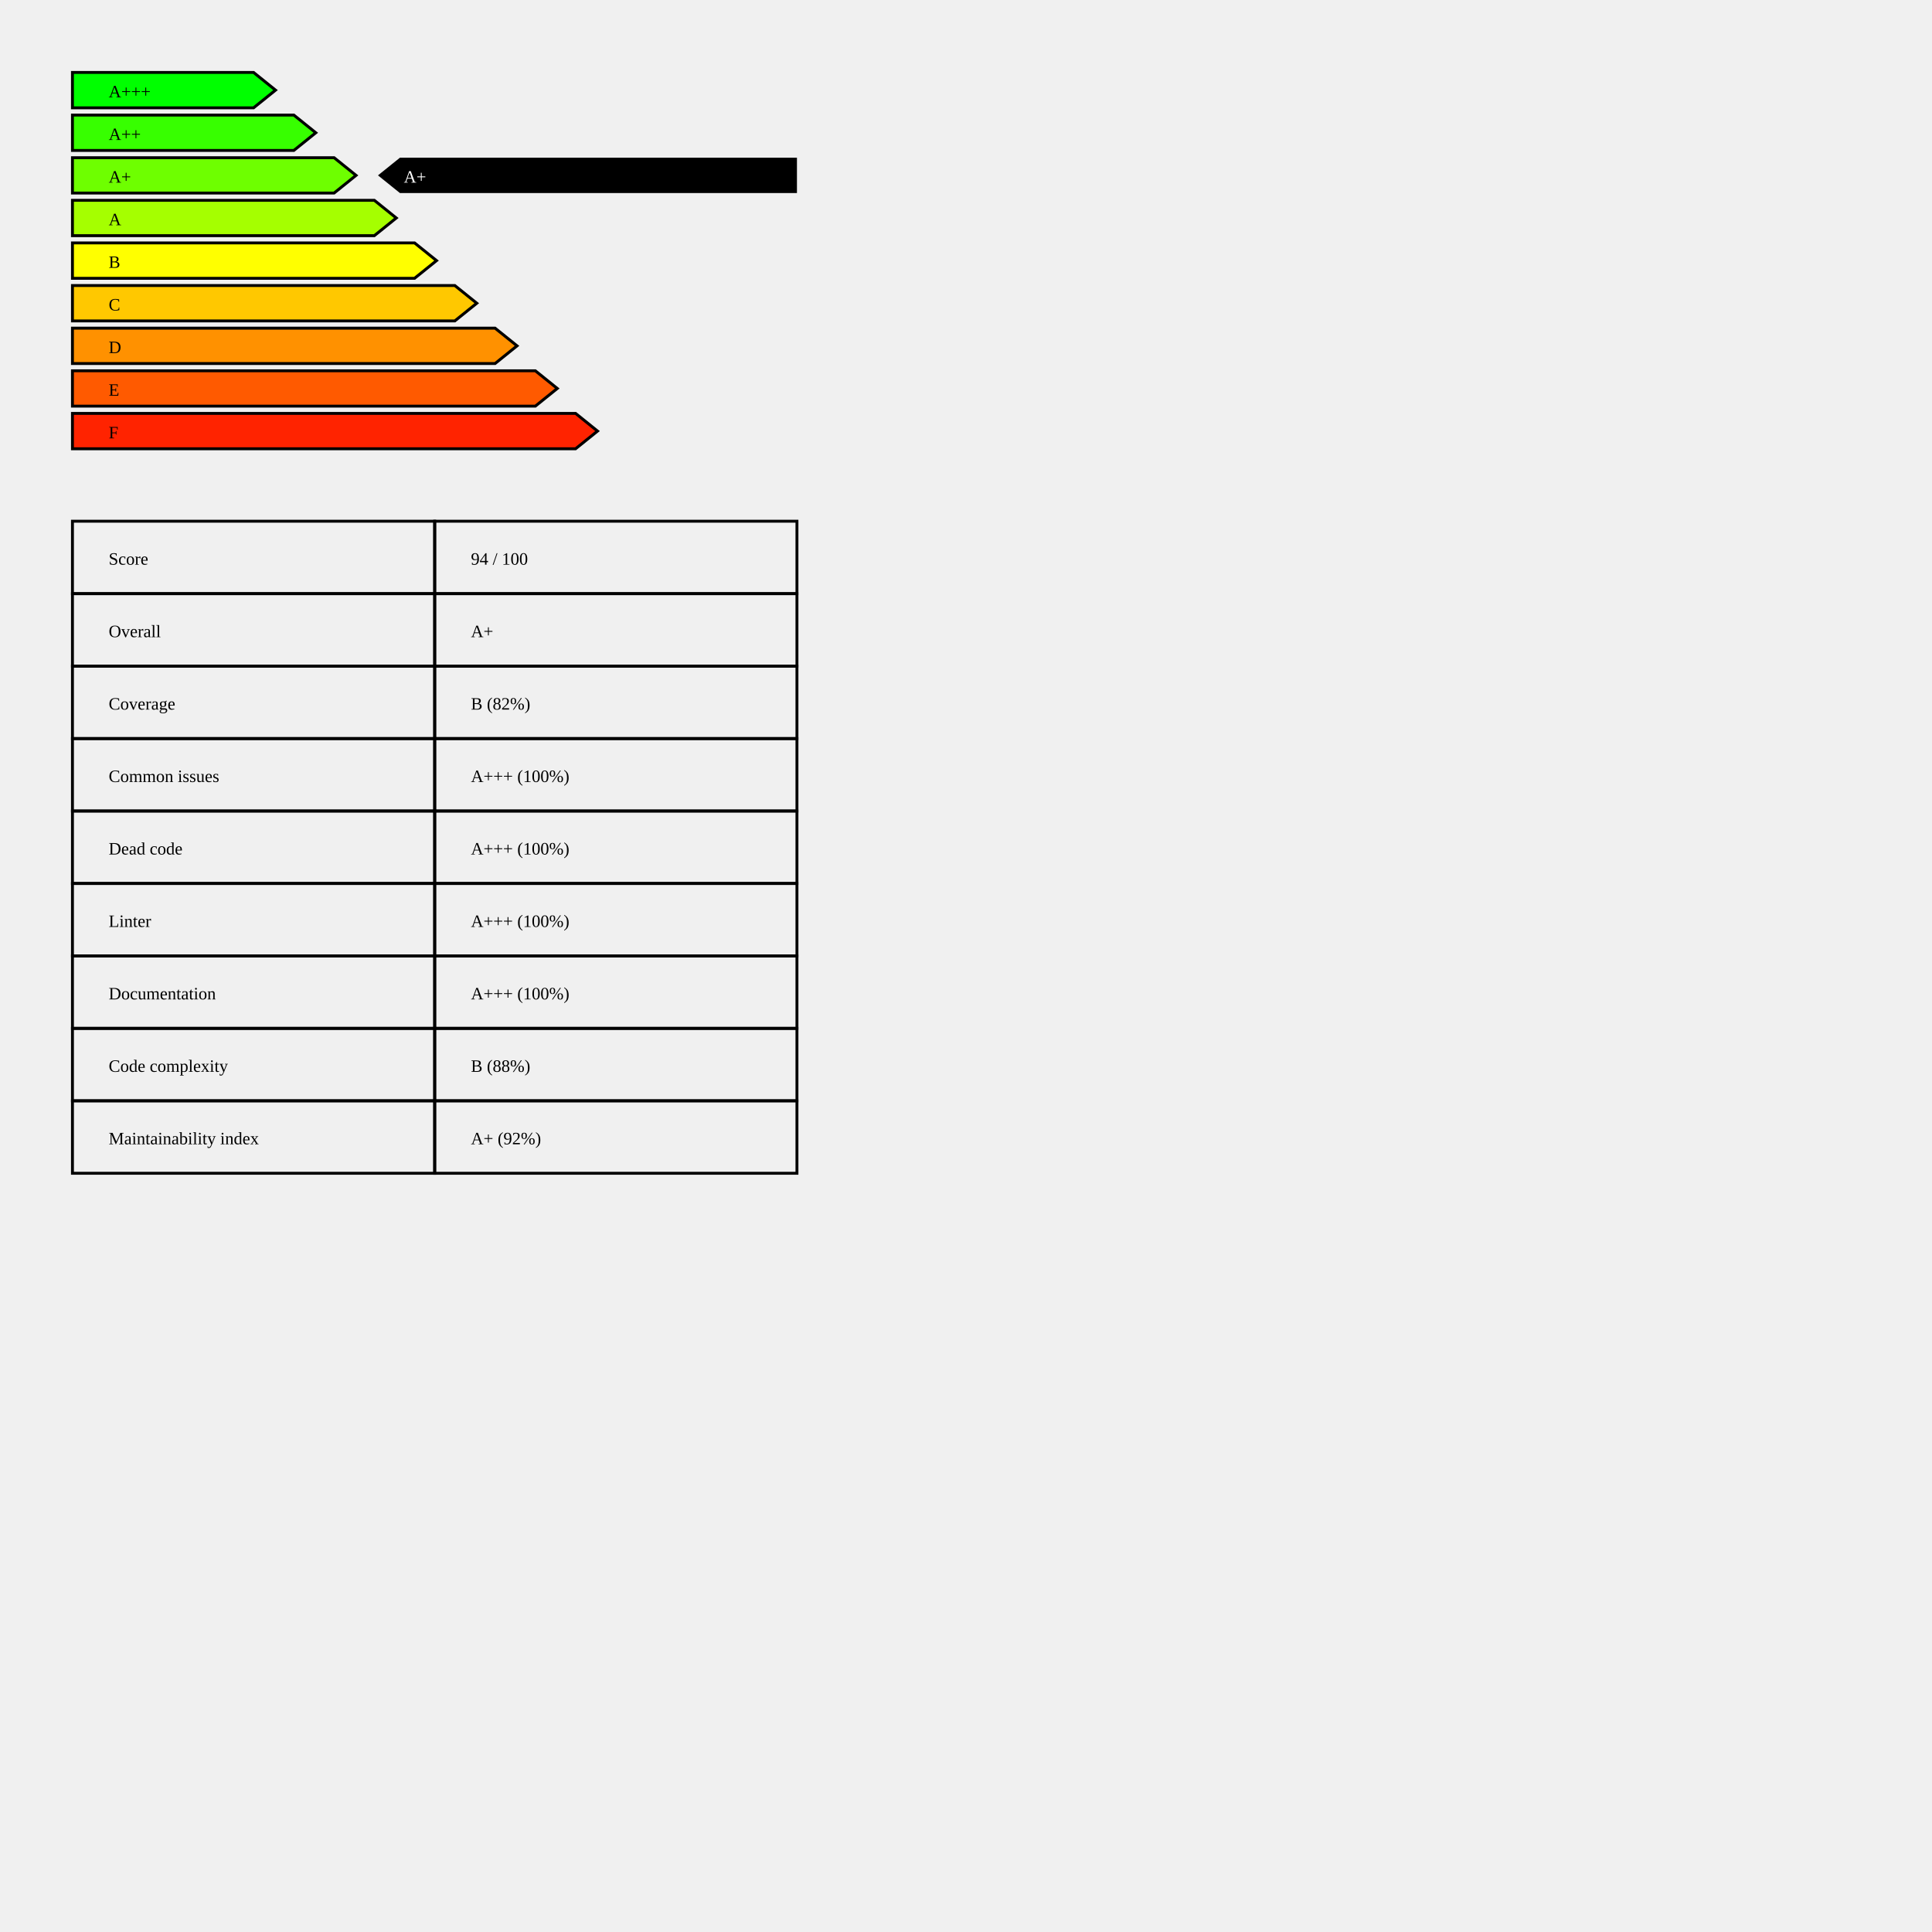
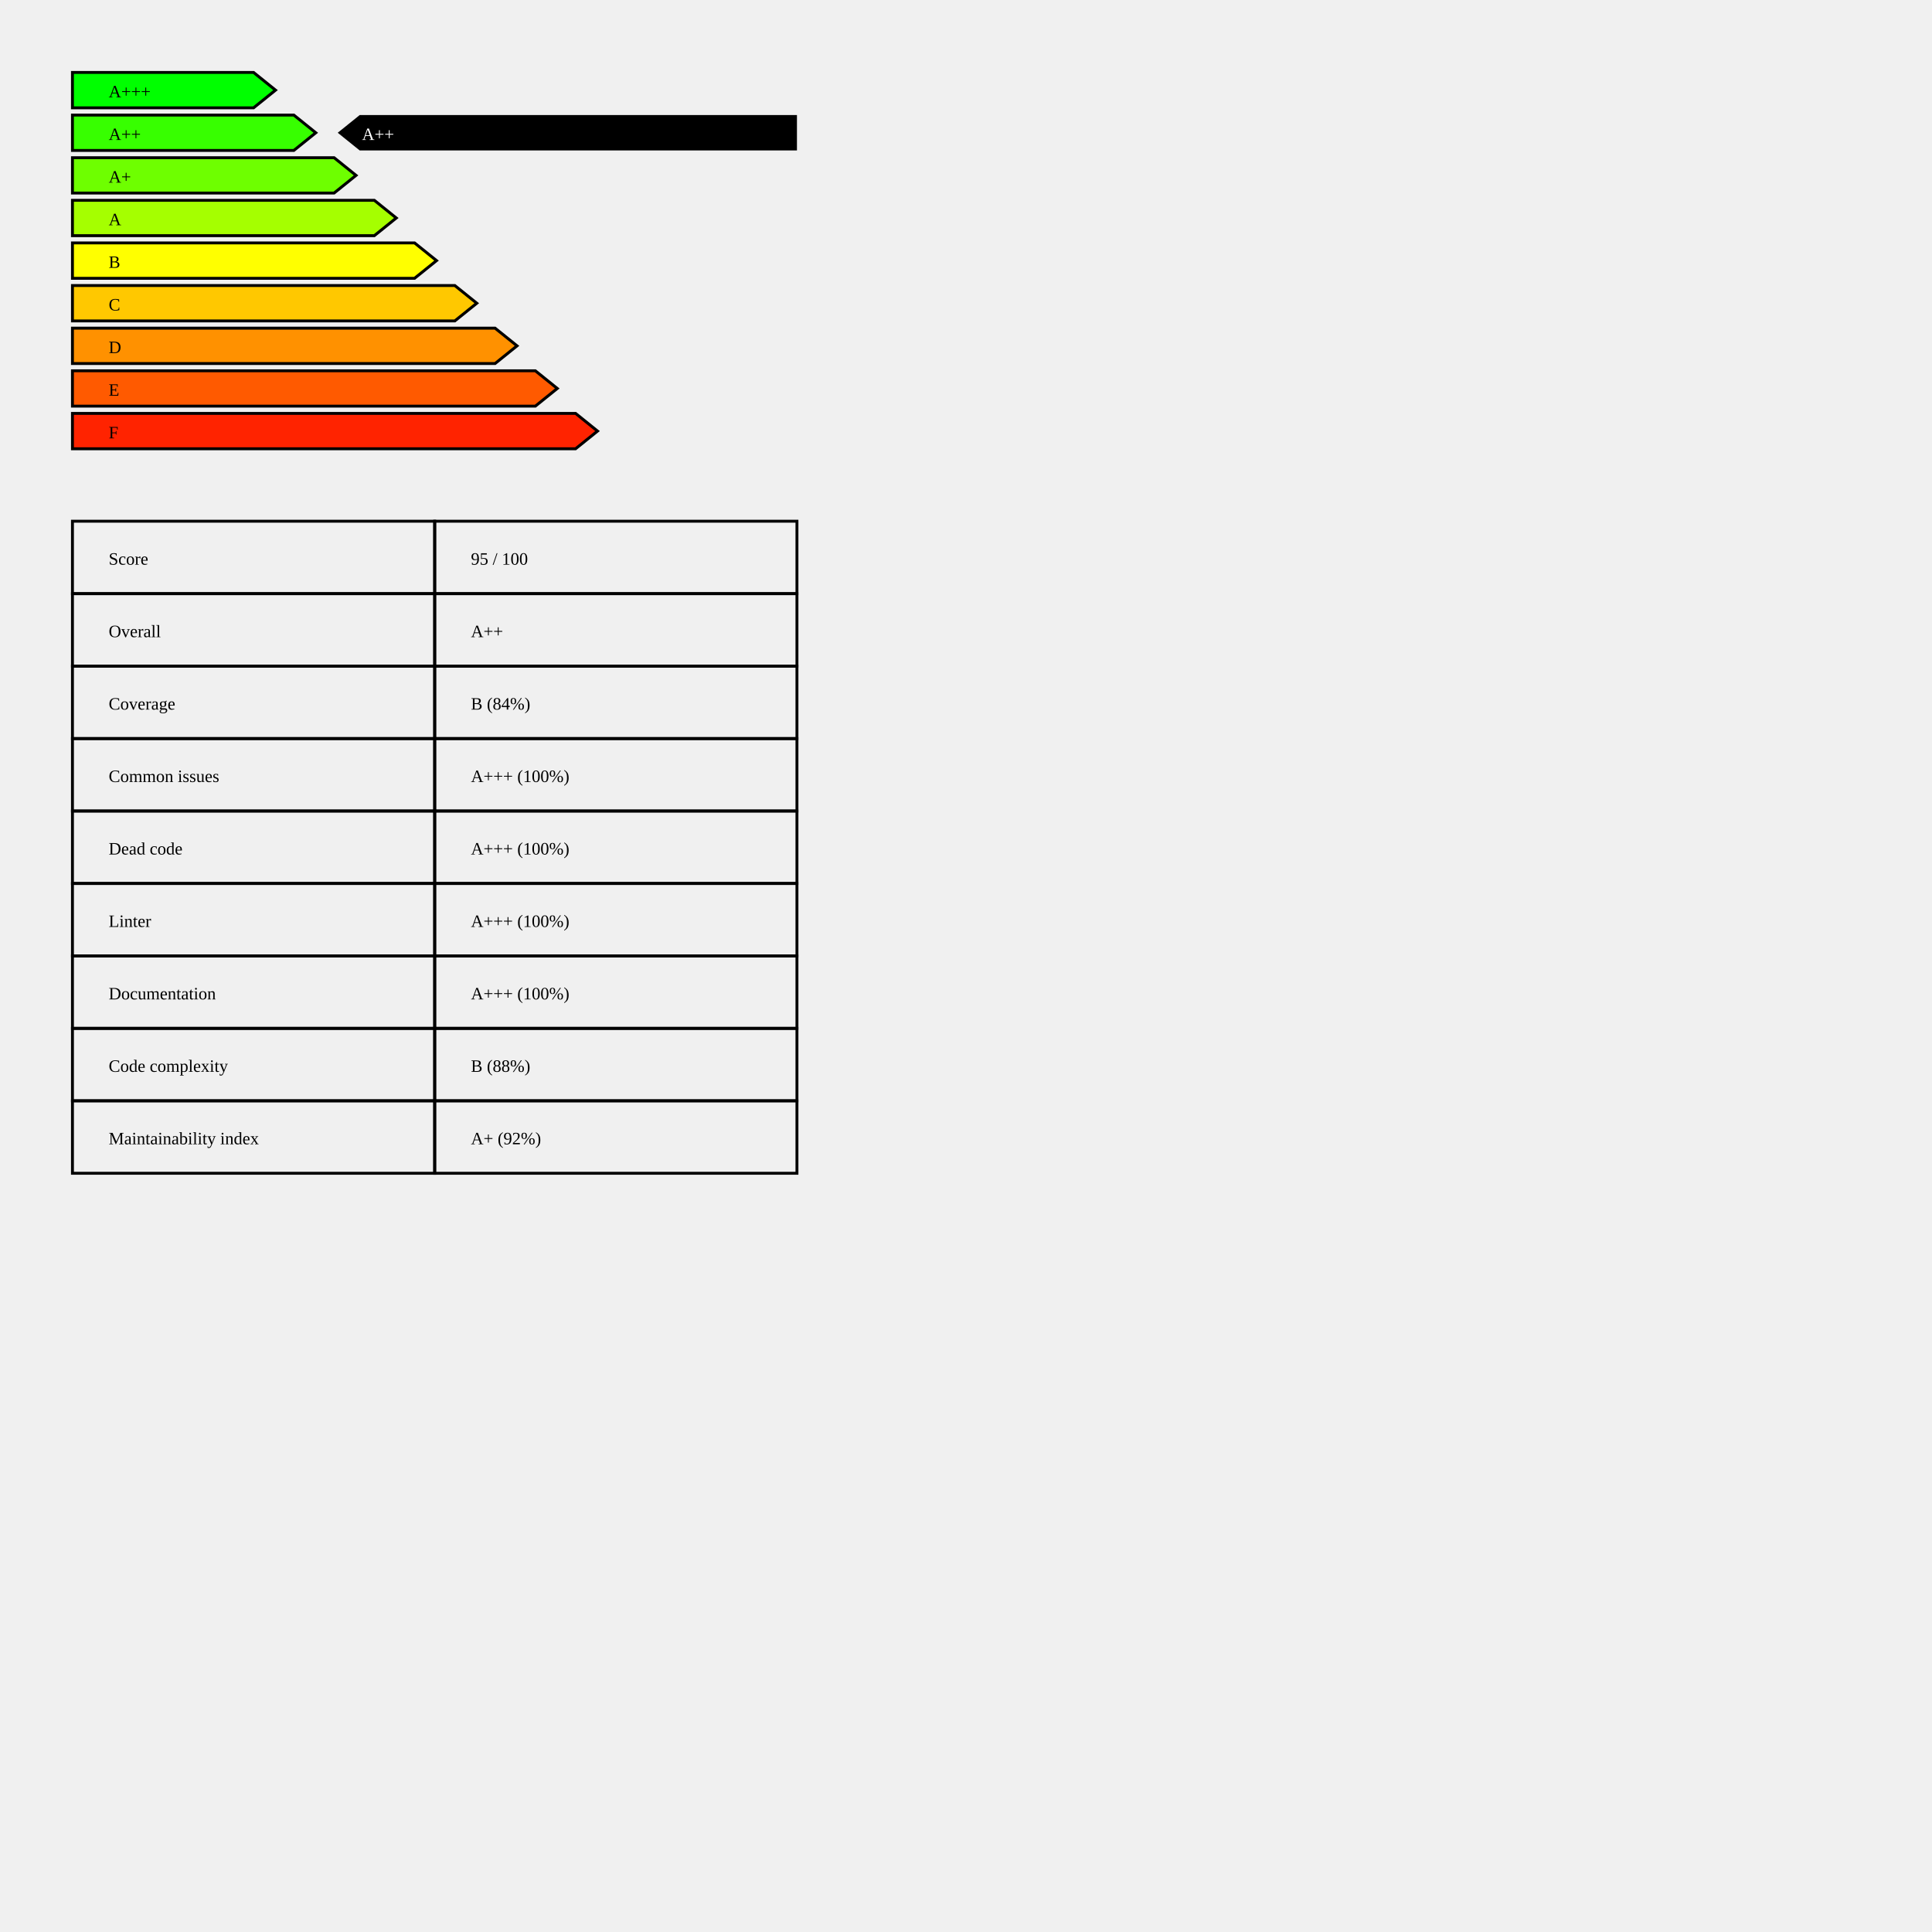
<svg xmlns="http://www.w3.org/2000/svg" baseProfile="full" height="1000pt" version="1.1" width="1000pt">
  <defs />
  <polygon points="50,50.0 175.0,50.0 190.152,62.206 175.0,74.412 50,74.412 50,50.0" style="fill:rgb(0 255 0);stroke:black;stroke-width:2;" />
  <text x="75.0" y="67.206">A+++</text>
  <polygon points="50,79.412 202.778,79.412 217.929,91.618 202.778,103.824 50,103.824 50,79.412" style="fill:rgb(55 255 0);stroke:black;stroke-width:2;" />
  <text x="75.0" y="96.618">A++</text>
  <polygon points="50,108.824 230.556,108.824 245.707,121.029 230.556,133.235 50,133.235 50,108.824" style="fill:rgb(110 255 0);stroke:black;stroke-width:2;" />
  <text x="75.0" y="126.029">A+</text>
  <polygon points="50,138.235 258.333,138.235 273.485,150.441 258.333,162.647 50,162.647 50,138.235" style="fill:rgb(165 255 0);stroke:black;stroke-width:2;" />
  <text x="75.0" y="155.441">A</text>
  <polygon points="50,167.647 286.111,167.647 301.263,179.853 286.111,192.059 50,192.059 50,167.647" style="fill:rgb(255 255 0);stroke:black;stroke-width:2;" />
  <text x="75.0" y="184.853">B</text>
  <polygon points="50,197.059 313.889,197.059 329.04,209.265 313.889,221.471 50,221.471 50,197.059" style="fill:rgb(255 200 0);stroke:black;stroke-width:2;" />
  <text x="75.0" y="214.265">C</text>
  <polygon points="50,226.471 341.667,226.471 356.818,238.676 341.667,250.882 50,250.882 50,226.471" style="fill:rgb(255 145 0);stroke:black;stroke-width:2;" />
  <text x="75.0" y="243.676">D</text>
  <polygon points="50,255.882 369.444,255.882 384.596,268.088 369.444,280.294 50,280.294 50,255.882" style="fill:rgb(255 90 0);stroke:black;stroke-width:2;" />
  <text x="75.0" y="273.088">E</text>
  <polygon points="50,285.294 397.222,285.294 412.374,297.5 397.222,309.706 50,309.706 50,285.294" style="fill:rgb(255 35 0);stroke:black;stroke-width:2;" />
  <text x="75.0" y="302.5">F</text>
-   <polygon points="276.01,108.824 260.859,121.029 276.01,133.235 550,133.235 550,108.824" style="fill:black;" />
-   <text fill="white" x="278.687" y="126.029">A+</text>
+   <polygon points="248.232,79.412 233.081,91.618 248.232,103.824 550,103.824 550,79.412" style="fill:black;" />
+   <text fill="white" x="249.798" y="96.618">A++</text>
  <text x="75.0" y="389.706">Score</text>
-   <text x="325.0" y="389.706">94 / 100</text>
+   <text x="325.0" y="389.706">95 / 100</text>
  <polygon points="50,359.706 300,359.706 300,409.706 50,409.706 50,359.706" style="fill:none; stroke:black;stroke-width:2;" />
  <polygon points="300,359.706 550,359.706 550,409.706 300,409.706 300,359.706" style="fill:none; stroke:black;stroke-width:2;" />
  <text x="75.0" y="439.706">Overall</text>
-   <text x="325.0" y="439.706">A+</text>
+   <text x="325.0" y="439.706">A++</text>
  <polygon points="50,409.706 300,409.706 300,459.706 50,459.706 50,409.706" style="fill:none; stroke:black;stroke-width:2;" />
  <polygon points="300,409.706 550,409.706 550,459.706 300,459.706 300,409.706" style="fill:none; stroke:black;stroke-width:2;" />
  <text x="75.0" y="489.706">Coverage</text>
-   <text x="325.0" y="489.706">B  (82%)</text>
+   <text x="325.0" y="489.706">B  (84%)</text>
  <polygon points="50,459.706 300,459.706 300,509.706 50,509.706 50,459.706" style="fill:none; stroke:black;stroke-width:2;" />
  <polygon points="300,459.706 550,459.706 550,509.706 300,509.706 300,459.706" style="fill:none; stroke:black;stroke-width:2;" />
  <text x="75.0" y="539.706">Common issues</text>
  <text x="325.0" y="539.706">A+++  (100%)</text>
  <polygon points="50,509.706 300,509.706 300,559.706 50,559.706 50,509.706" style="fill:none; stroke:black;stroke-width:2;" />
  <polygon points="300,509.706 550,509.706 550,559.706 300,559.706 300,509.706" style="fill:none; stroke:black;stroke-width:2;" />
  <text x="75.0" y="589.706">Dead code</text>
  <text x="325.0" y="589.706">A+++  (100%)</text>
  <polygon points="50,559.706 300,559.706 300,609.706 50,609.706 50,559.706" style="fill:none; stroke:black;stroke-width:2;" />
  <polygon points="300,559.706 550,559.706 550,609.706 300,609.706 300,559.706" style="fill:none; stroke:black;stroke-width:2;" />
  <text x="75.0" y="639.706">Linter</text>
  <text x="325.0" y="639.706">A+++  (100%)</text>
  <polygon points="50,609.706 300,609.706 300,659.706 50,659.706 50,609.706" style="fill:none; stroke:black;stroke-width:2;" />
  <polygon points="300,609.706 550,609.706 550,659.706 300,659.706 300,609.706" style="fill:none; stroke:black;stroke-width:2;" />
  <text x="75.0" y="689.706">Documentation</text>
  <text x="325.0" y="689.706">A+++  (100%)</text>
  <polygon points="50,659.706 300,659.706 300,709.706 50,709.706 50,659.706" style="fill:none; stroke:black;stroke-width:2;" />
  <polygon points="300,659.706 550,659.706 550,709.706 300,709.706 300,659.706" style="fill:none; stroke:black;stroke-width:2;" />
  <text x="75.0" y="739.706">Code complexity</text>
  <text x="325.0" y="739.706">B  (88%)</text>
  <polygon points="50,709.706 300,709.706 300,759.706 50,759.706 50,709.706" style="fill:none; stroke:black;stroke-width:2;" />
  <polygon points="300,709.706 550,709.706 550,759.706 300,759.706 300,709.706" style="fill:none; stroke:black;stroke-width:2;" />
  <text x="75.0" y="789.706">Maintainability index</text>
  <text x="325.0" y="789.706">A+  (92%)</text>
  <polygon points="50,759.706 300,759.706 300,809.706 50,809.706 50,759.706" style="fill:none; stroke:black;stroke-width:2;" />
  <polygon points="300,759.706 550,759.706 550,809.706 300,809.706 300,759.706" style="fill:none; stroke:black;stroke-width:2;" />
</svg>
